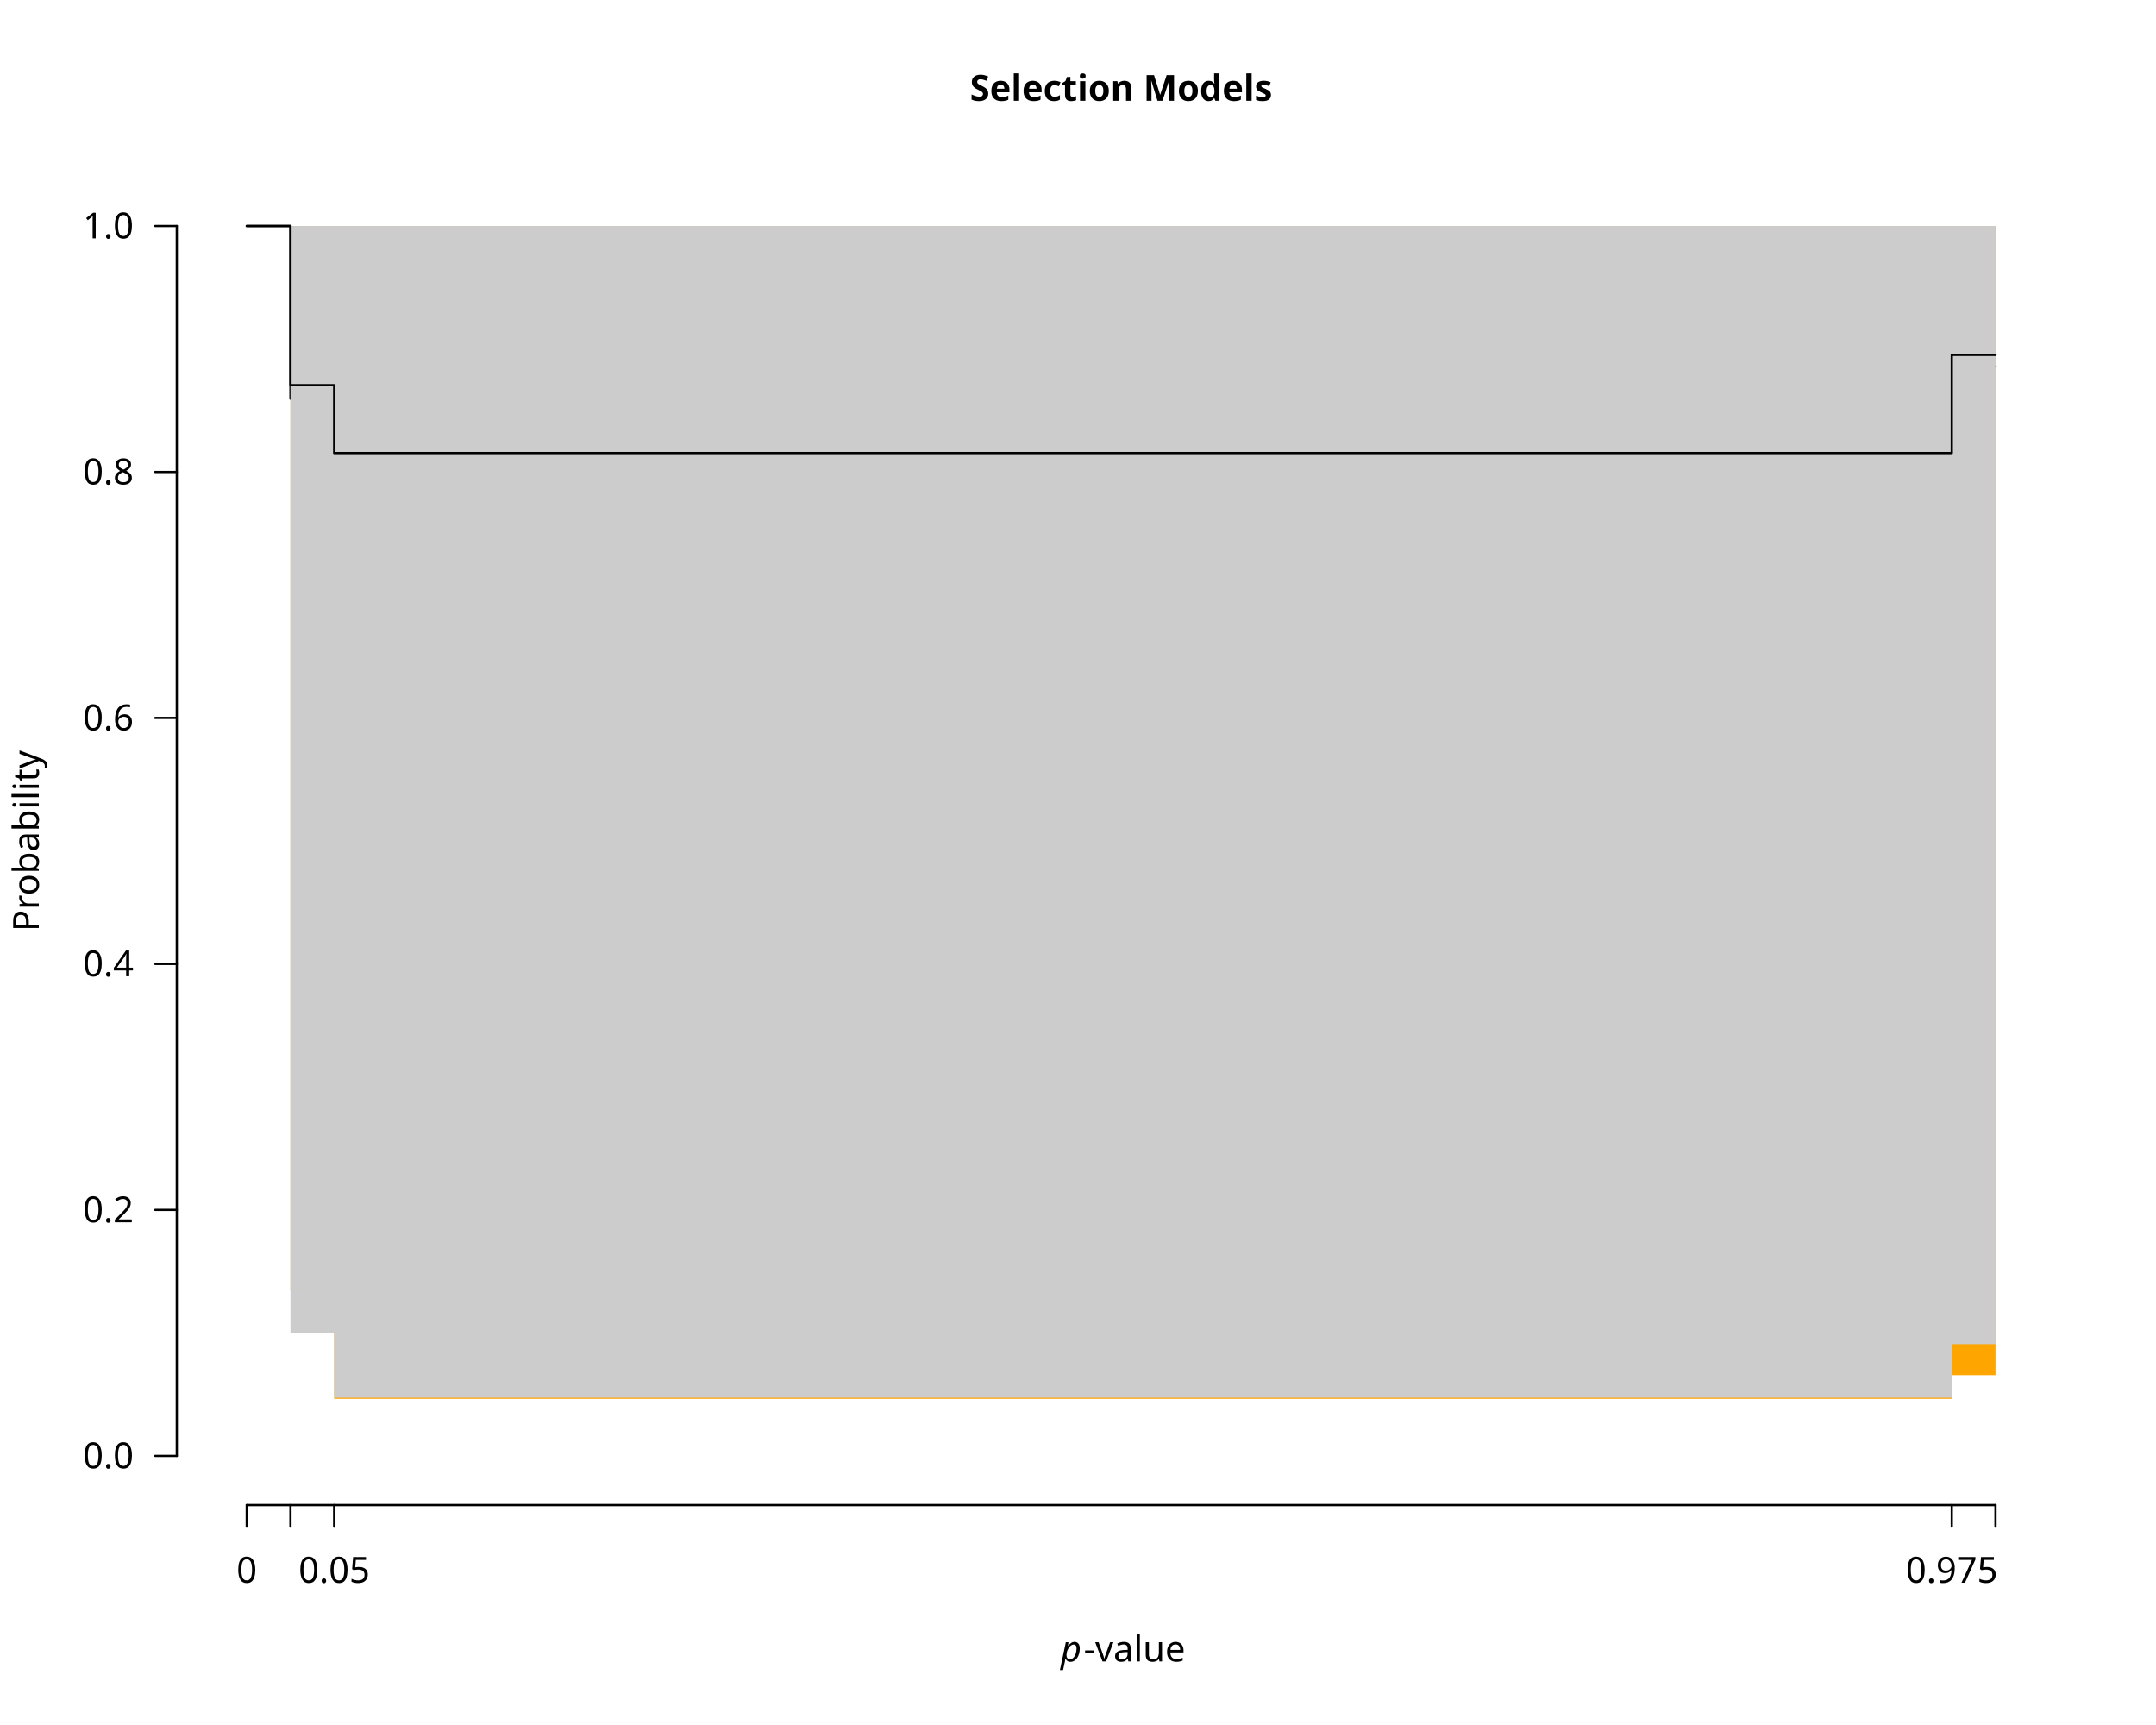
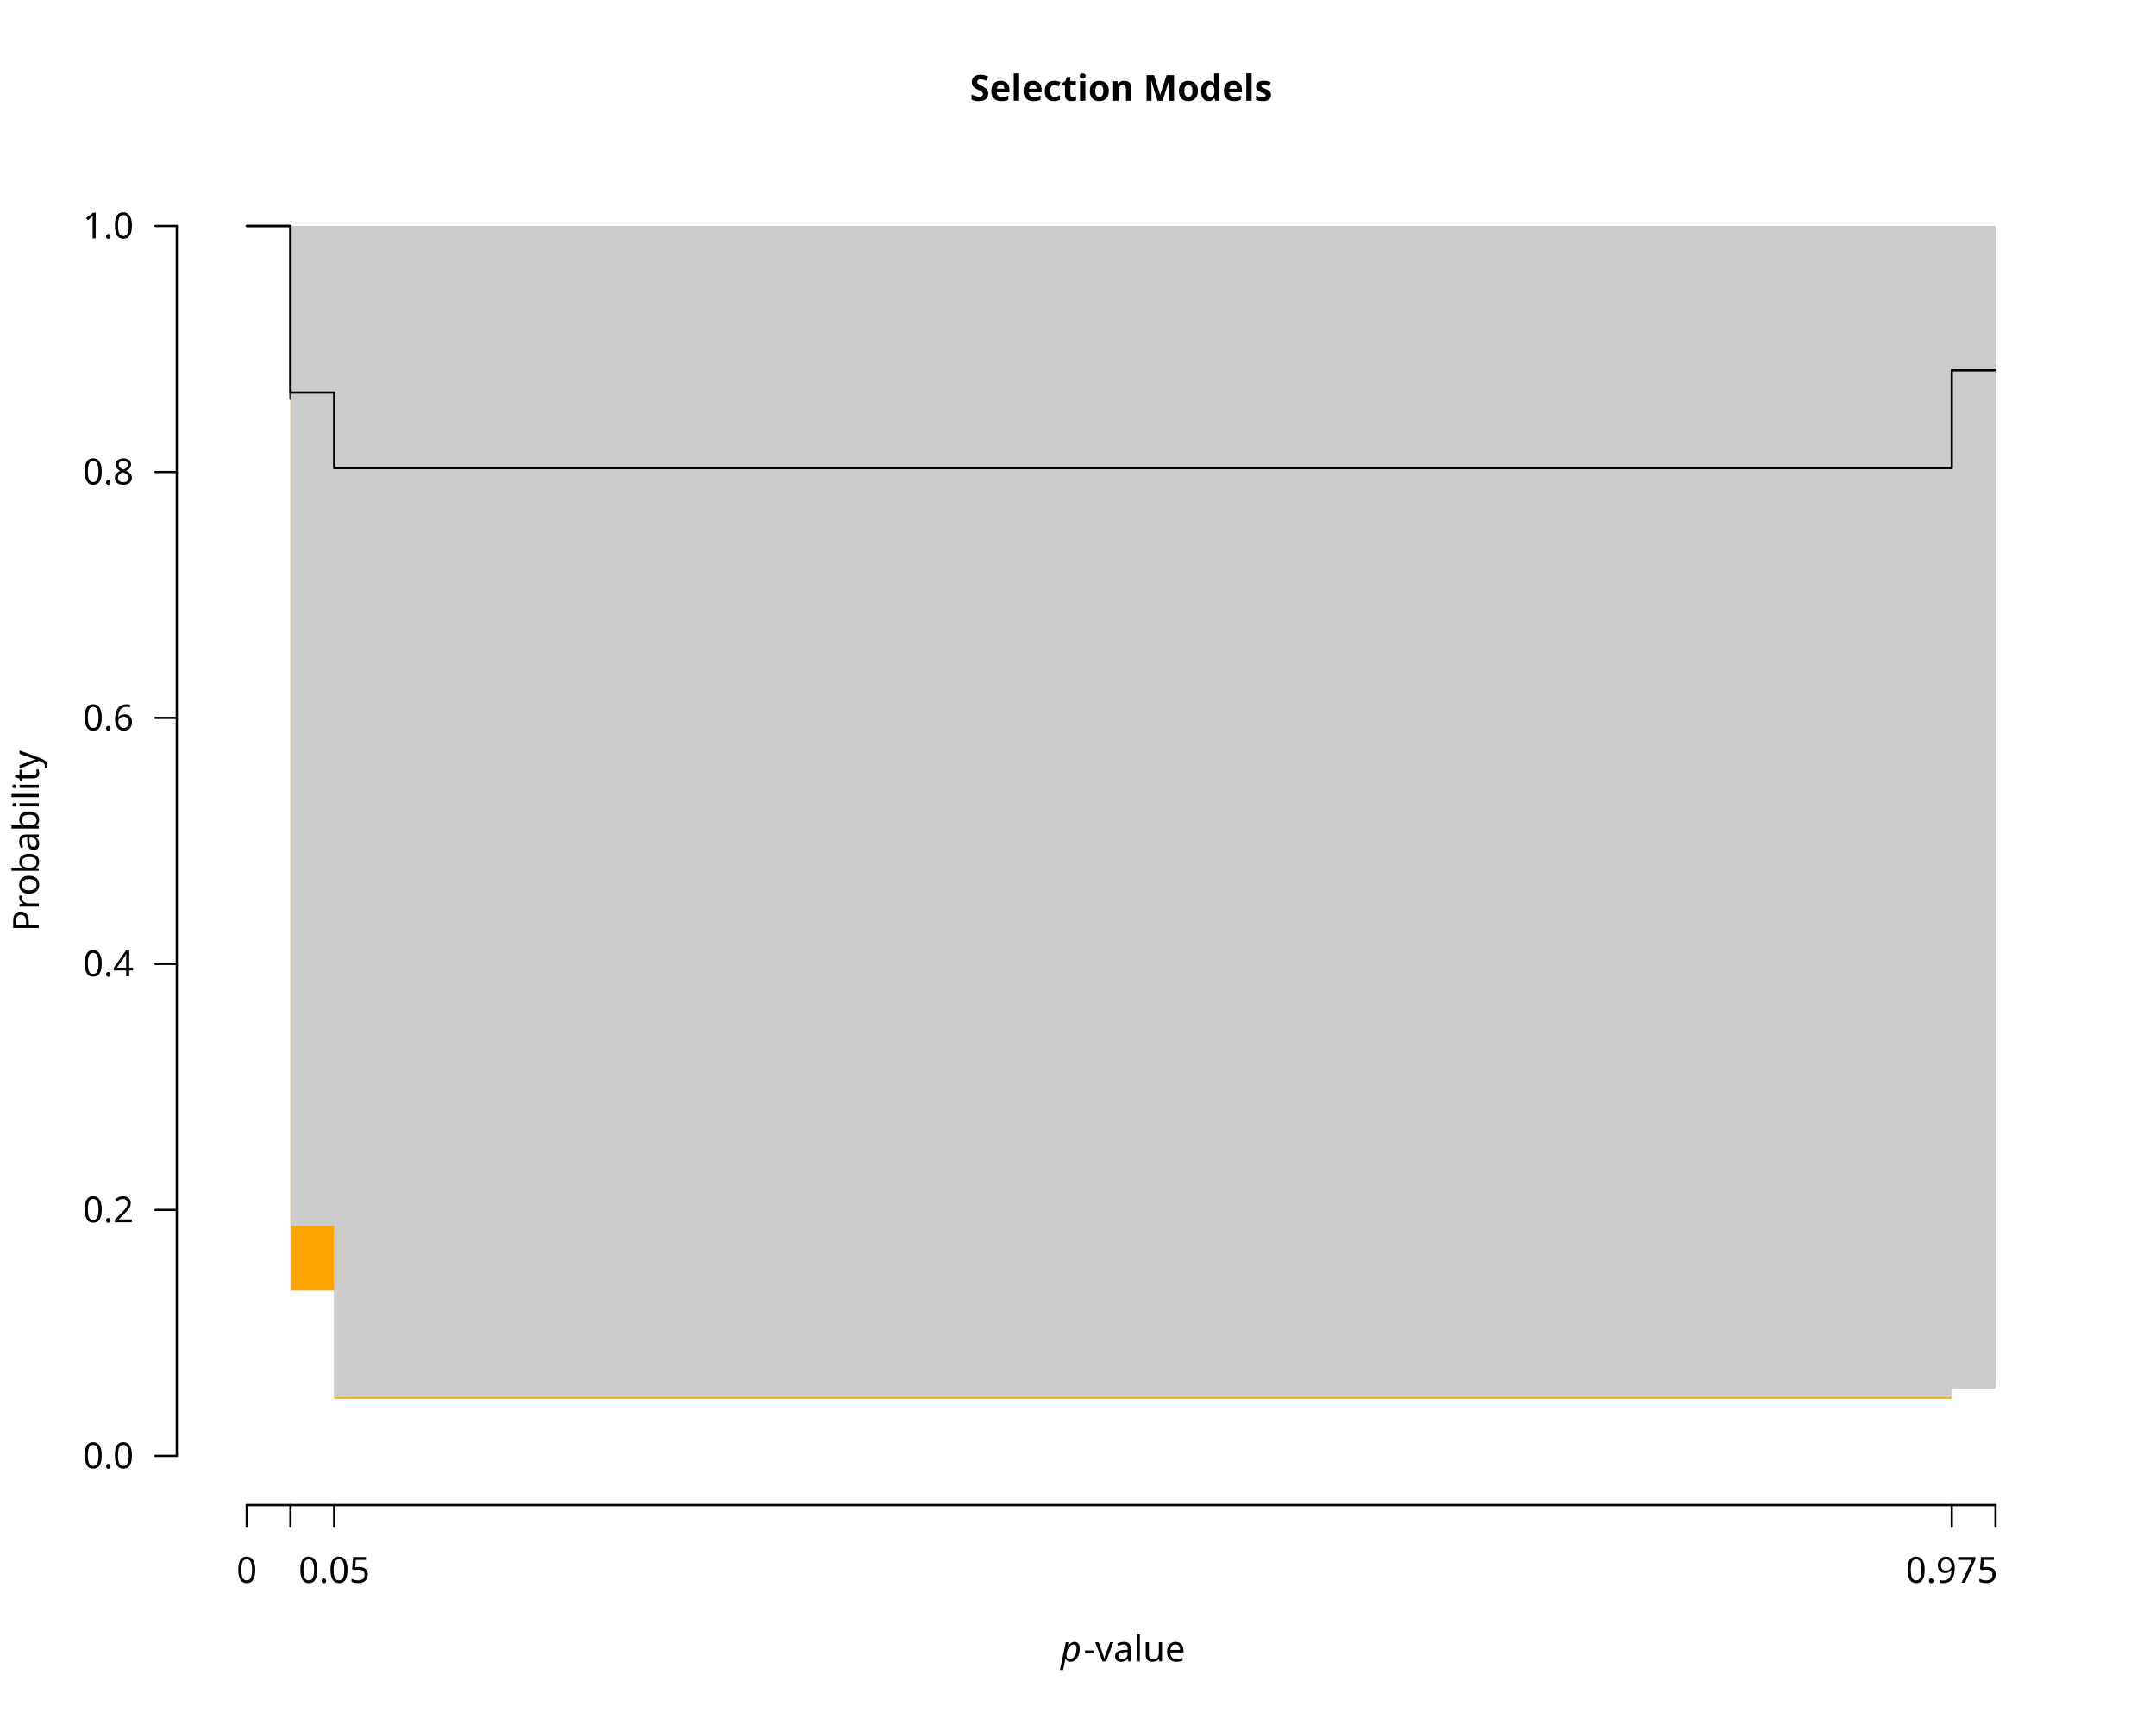
<svg xmlns="http://www.w3.org/2000/svg" class="svglite" data-engine-version="2.0" width="720.00pt" height="576.00pt" viewBox="0 0 720.00 576.00">
  <defs>
    <style type="text/css">
    .svglite line, .svglite polyline, .svglite polygon, .svglite path, .svglite rect, .svglite circle {
      fill: none;
      stroke: #000000;
      stroke-linecap: round;
      stroke-linejoin: round;
      stroke-miterlimit: 10.00;
    }
  </style>
  </defs>
  <rect width="100%" height="100%" style="stroke: none; fill: #FFFFFF;" />
  <defs>
    <clipPath id="cpMC4wMHw3MjAuMDB8MC4wMHw1NzYuMDA=">
      <rect x="0.00" y="0.00" width="720.00" height="576.00" />
    </clipPath>
  </defs>
  <g clip-path="url(#cpMC4wMHw3MjAuMDB8MC4wMHw1NzYuMDA=)">
    <text x="374.40" y="33.65" text-anchor="middle" style="font-size: 12.00px; font-weight: bold; font-family: sans;" textLength="91.40px" lengthAdjust="spacingAndGlyphs">Selection Models</text>
    <text x="354.23" y="554.79" style="font-size: 12.00px; font-style: italic; font-family: sans;" textLength="6.67px" lengthAdjust="spacingAndGlyphs">p</text>
    <text x="361.88" y="554.79" style="font-size: 12.00px; font-family: sans;" textLength="32.69px" lengthAdjust="spacingAndGlyphs">-value</text>
    <text transform="translate(12.96,280.80) rotate(-90)" text-anchor="middle" style="font-size: 12.00px; font-family: sans;" textLength="56.03px" lengthAdjust="spacingAndGlyphs">Probability</text>
    <line x1="82.40" y1="502.56" x2="666.40" y2="502.56" style="stroke-width: 0.75;" />
    <line x1="82.40" y1="502.56" x2="82.40" y2="509.76" style="stroke-width: 0.75;" />
    <line x1="97.00" y1="502.56" x2="97.00" y2="509.76" style="stroke-width: 0.75;" />
    <line x1="111.60" y1="502.56" x2="111.60" y2="509.76" style="stroke-width: 0.75;" />
    <line x1="651.80" y1="502.56" x2="651.80" y2="509.76" style="stroke-width: 0.75;" />
    <line x1="666.40" y1="502.56" x2="666.40" y2="509.76" style="stroke-width: 0.75;" />
    <text x="82.40" y="528.48" text-anchor="middle" style="font-size: 12.00px; font-family: sans;" textLength="6.67px" lengthAdjust="spacingAndGlyphs">0</text>
    <text x="111.60" y="528.48" text-anchor="middle" style="font-size: 12.00px; font-family: sans;" textLength="23.36px" lengthAdjust="spacingAndGlyphs">0.05</text>
    <text x="651.80" y="528.48" text-anchor="middle" style="font-size: 12.00px; font-family: sans;" textLength="30.03px" lengthAdjust="spacingAndGlyphs">0.975</text>
    <line x1="59.04" y1="486.13" x2="59.04" y2="75.47" style="stroke-width: 0.75;" />
    <line x1="59.04" y1="486.13" x2="51.84" y2="486.13" style="stroke-width: 0.75;" />
    <line x1="59.04" y1="404.00" x2="51.84" y2="404.00" style="stroke-width: 0.75;" />
    <line x1="59.04" y1="321.87" x2="51.84" y2="321.87" style="stroke-width: 0.75;" />
    <line x1="59.04" y1="239.73" x2="51.84" y2="239.73" style="stroke-width: 0.75;" />
    <line x1="59.04" y1="157.60" x2="51.84" y2="157.60" style="stroke-width: 0.75;" />
    <line x1="59.04" y1="75.47" x2="51.84" y2="75.47" style="stroke-width: 0.75;" />
    <text x="44.64" y="490.26" text-anchor="end" style="font-size: 12.00px; font-family: sans;" textLength="16.68px" lengthAdjust="spacingAndGlyphs">0.0</text>
    <text x="44.64" y="408.13" text-anchor="end" style="font-size: 12.00px; font-family: sans;" textLength="16.68px" lengthAdjust="spacingAndGlyphs">0.2</text>
    <text x="44.64" y="326.00" text-anchor="end" style="font-size: 12.00px; font-family: sans;" textLength="16.68px" lengthAdjust="spacingAndGlyphs">0.4</text>
    <text x="44.64" y="243.86" text-anchor="end" style="font-size: 12.00px; font-family: sans;" textLength="16.68px" lengthAdjust="spacingAndGlyphs">0.6</text>
    <text x="44.64" y="161.73" text-anchor="end" style="font-size: 12.00px; font-family: sans;" textLength="16.68px" lengthAdjust="spacingAndGlyphs">0.8</text>
    <text x="44.64" y="79.60" text-anchor="end" style="font-size: 12.00px; font-family: sans;" textLength="16.68px" lengthAdjust="spacingAndGlyphs">1.0</text>
  </g>
  <defs>
    <clipPath id="cpNTkuMDR8Njg5Ljc2fDU5LjA0fDUwMi41Ng==">
      <rect x="59.04" y="59.04" width="630.72" height="443.52" />
    </clipPath>
  </defs>
  <g clip-path="url(#cpNTkuMDR8Njg5Ljc2fDU5LjA0fDUwMi41Ng==)">
    <polygon points="82.40,75.47 97.00,75.47 97.00,430.93 111.60,430.93 111.60,467.07 651.80,467.07 651.80,459.17 666.40,459.17 666.40,75.47 651.80,75.47 651.80,75.47 111.60,75.47 111.60,75.47 97.00,75.47 97.00,75.47 82.40,75.47 " style="stroke-width: 0.75; stroke: none; fill: #FFA500;" />
    <polyline points="82.40,75.47 97.00,75.47 97.00,133.14 111.60,133.14 111.60,156.60 651.80,156.60 651.80,122.37 666.40,122.37 " style="stroke-width: 0.75;" />
-     <polygon points="82.40,75.47 97.00,75.47 97.00,445.03 111.60,445.03 111.60,466.71 651.80,466.71 651.80,448.82 666.40,448.82 666.40,75.47 651.80,75.47 651.80,75.47 111.60,75.47 111.60,75.47 97.00,75.47 97.00,75.47 82.40,75.47 " style="stroke-width: 0.75; stroke: none; fill: #CCCCCC;" />
-     <polyline points="82.40,75.47 97.00,75.47 97.00,128.62 111.60,128.62 111.60,151.28 651.80,151.28 651.80,118.52 666.40,118.52 " style="stroke-width: 0.75;" />
+     <polygon points="82.40,75.47 97.00,75.47 97.00,409.29 111.60,409.29 111.60,466.61 651.80,466.61 651.80,463.69 666.40,463.69 666.40,75.47 651.80,75.47 651.80,75.47 111.60,75.47 111.60,75.47 97.00,75.47 97.00,75.47 82.40,75.47 " style="stroke-width: 0.75; stroke: none; fill: #CCCCCC;" />
+     <polyline points="82.40,75.47 97.00,75.47 97.00,131.05 111.60,131.05 111.60,156.30 651.80,156.30 651.80,123.63 666.40,123.63 " style="stroke-width: 0.75;" />
  </g>
</svg>
